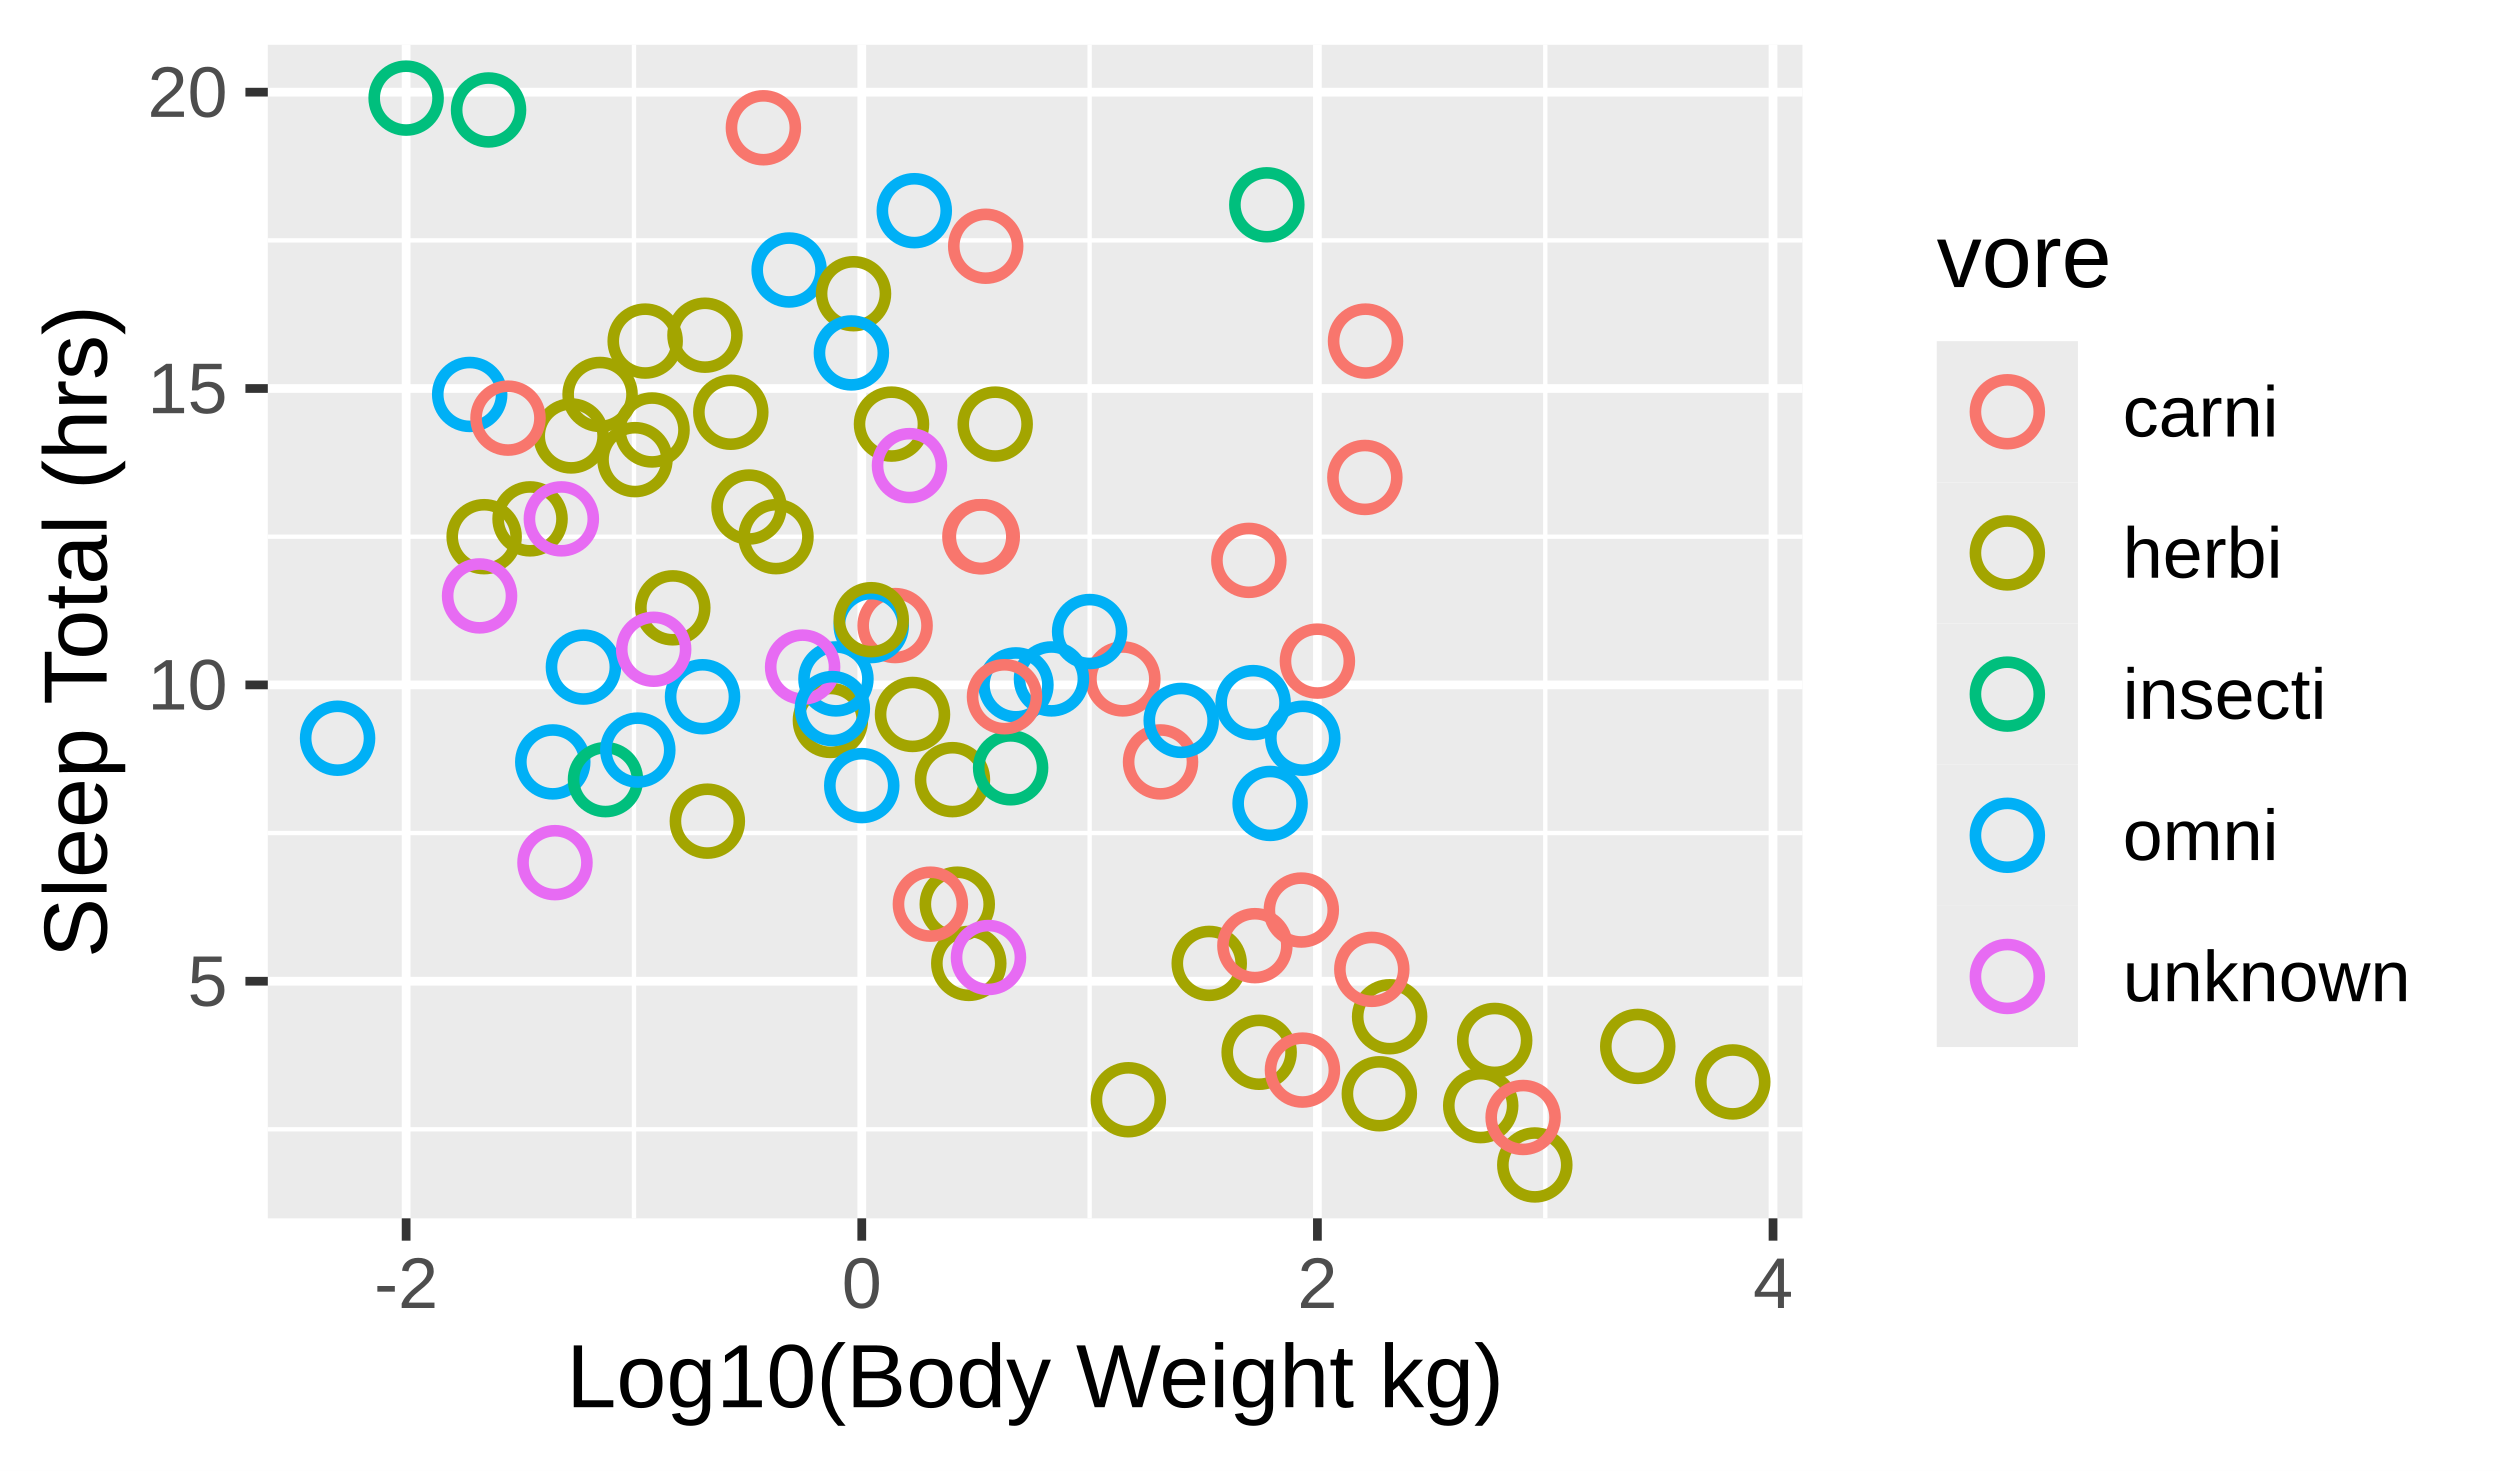
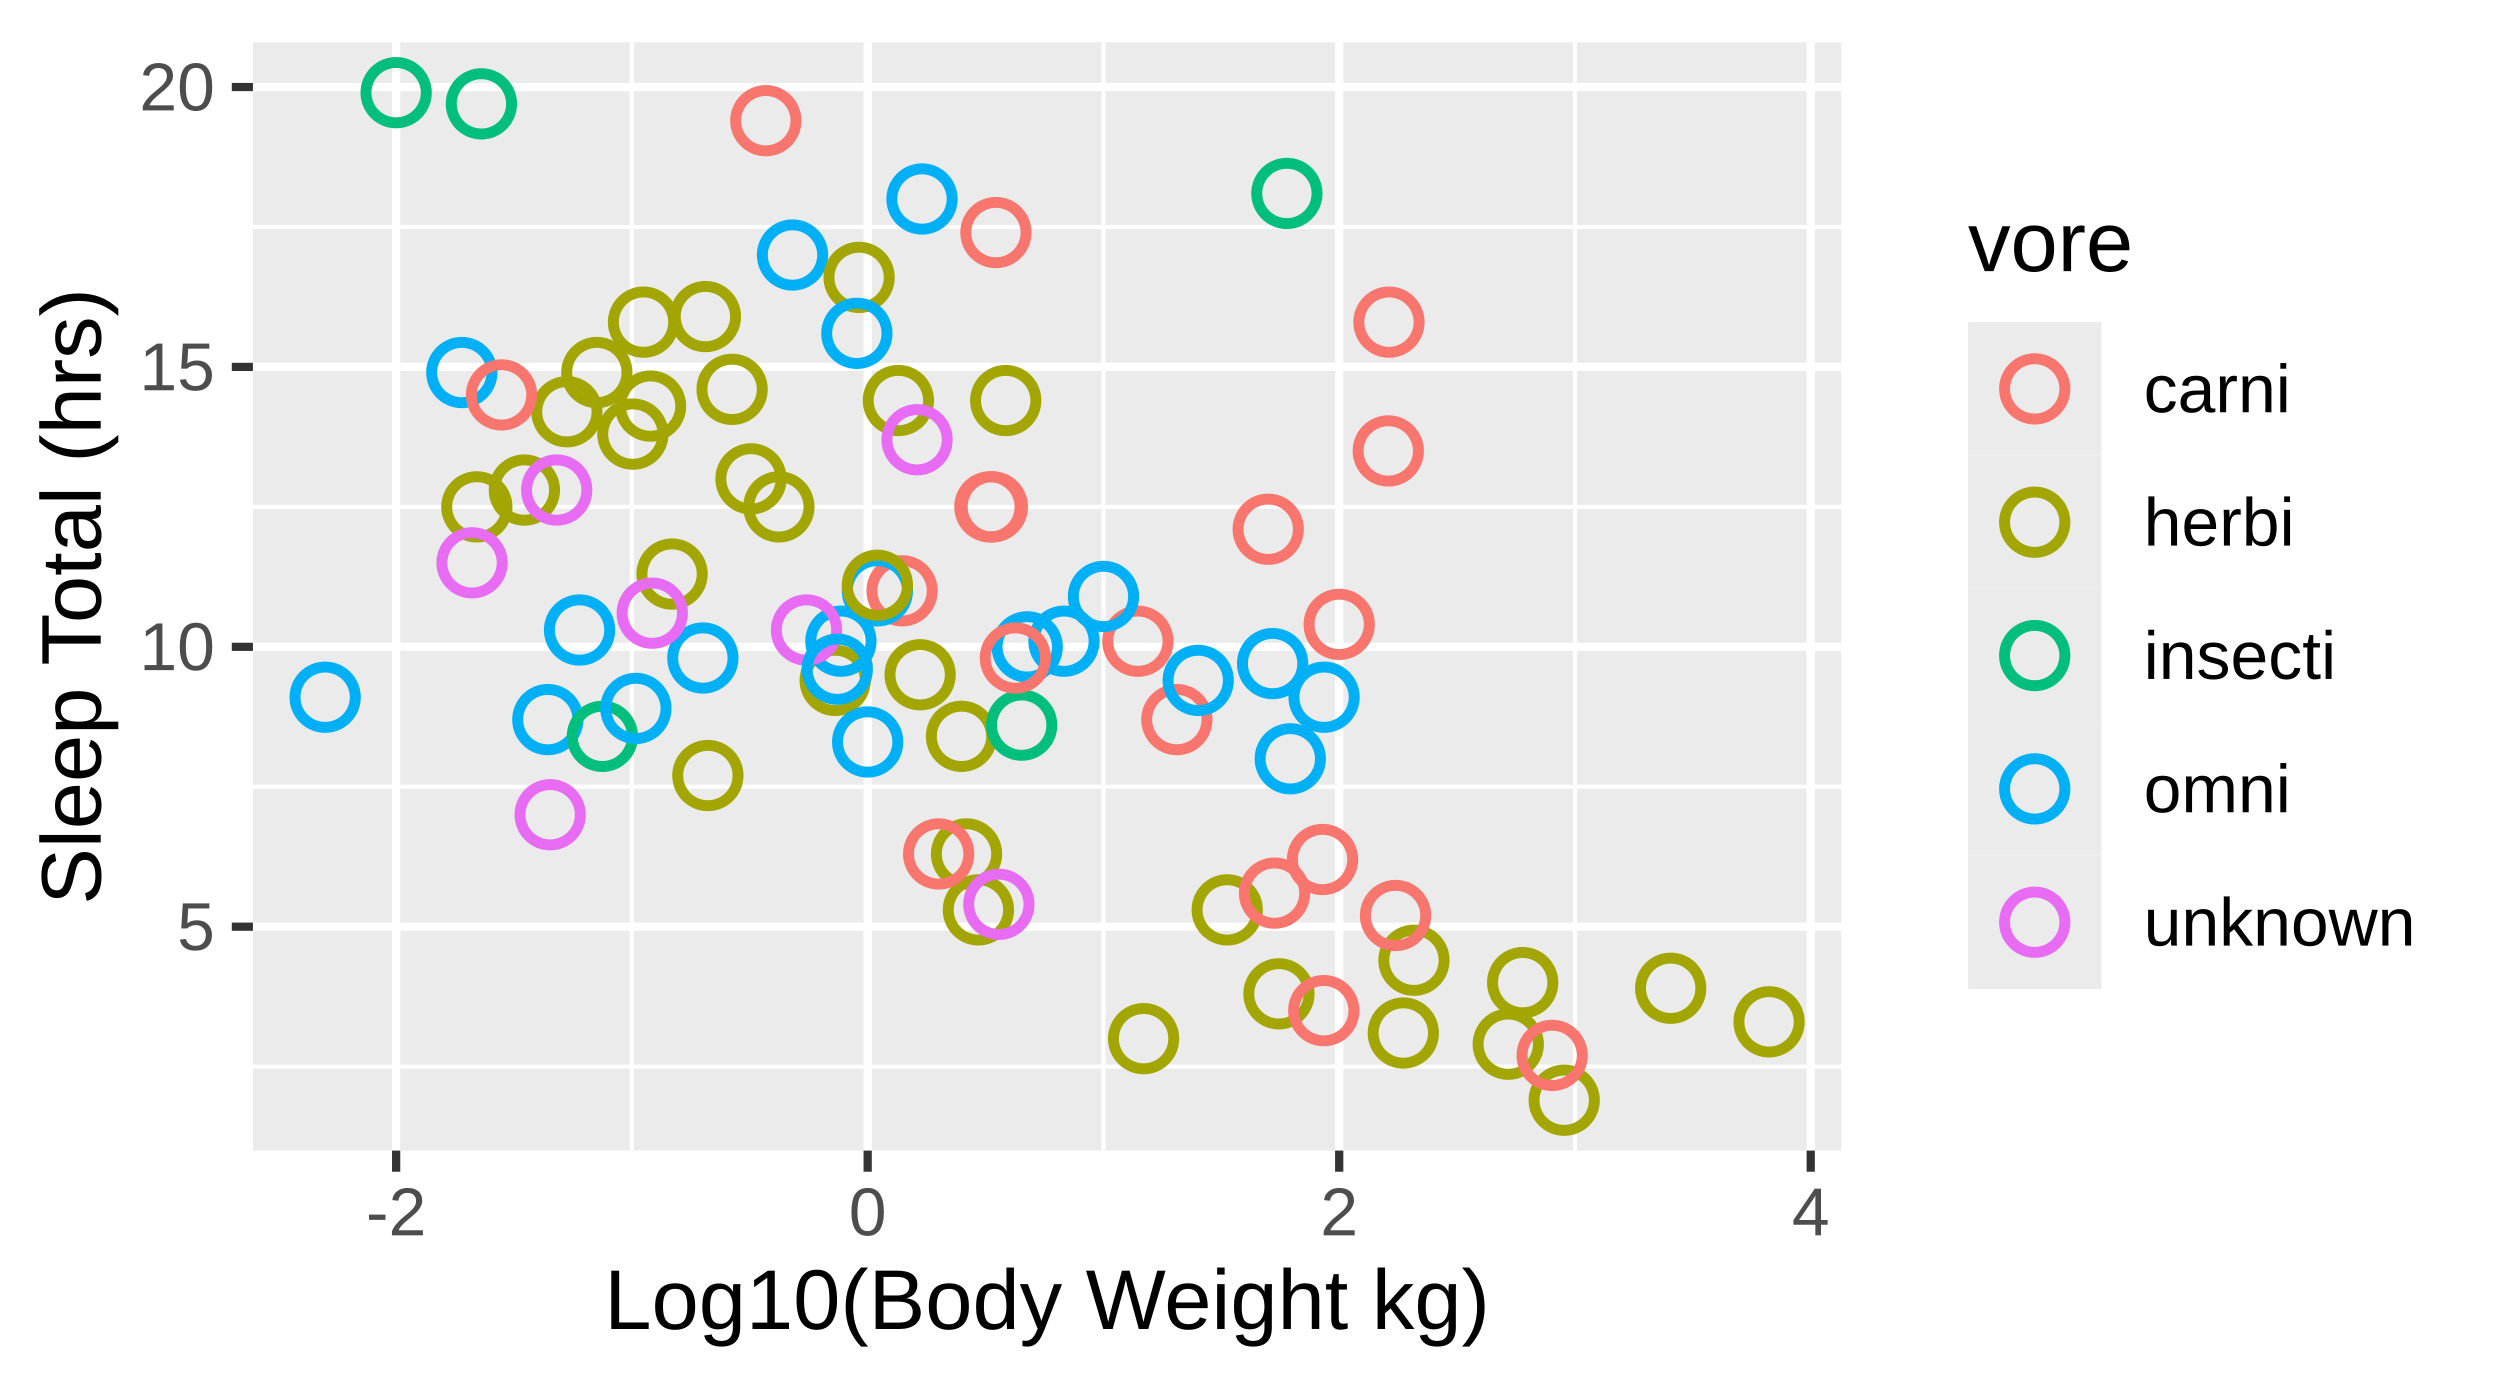
- <svg xmlns="http://www.w3.org/2000/svg" width="306.00pt" height="180.00pt" viewBox="0 0 306.00 180.00">
+ <svg xmlns="http://www.w3.org/2000/svg" width="324.00pt" height="180.00pt" viewBox="0 0 324.00 180.00">
  <g class="svglite">
    <defs>
      <style type="text/css">
    .svglite line, .svglite polyline, .svglite polygon, .svglite path, .svglite rect, .svglite circle {
      fill: none;
      stroke: #000000;
      stroke-linecap: round;
      stroke-linejoin: round;
      stroke-miterlimit: 10.00;
    }
    .svglite text {
      white-space: pre;
    }
    .svglite g.glyphgroup path {
      fill: inherit;
      stroke: none;
    }
  </style>
    </defs>
    <rect width="100%" height="100%" style="stroke: none; fill: #FFFFFF;" />
    <defs>
-       <clipPath id="cpMC4wMHwzMDYuMDB8MC4wMHwxODAuMDA=">
-         <rect x="0.00" y="0.00" width="306.00" height="180.00" />
+       <clipPath id="cpMC4wMHwzMjQuMDB8MC4wMHwxODAuMDA=">
+         <rect x="0.00" y="0.00" width="324.00" height="180.00" />
      </clipPath>
    </defs>
-     <g clip-path="url(#cpMC4wMHwzMDYuMDB8MC4wMHwxODAuMDA=)">
-       <rect x="0.00" y="0.00" width="306.00" height="180.00" style="stroke-width: 1.07; stroke: #FFFFFF; fill: #FFFFFF;" />
+     <g clip-path="url(#cpMC4wMHwzMjQuMDB8MC4wMHwxODAuMDA=)">
+       <rect x="0.00" y="0.00" width="324.00" height="180.00" style="stroke-width: 1.07; stroke: #FFFFFF; fill: #FFFFFF;" />
    </g>
    <defs>
-       <clipPath id="cpMzIuNzh8MjIwLjYyfDUuNDh8MTQ5LjEy">
-         <rect x="32.78" y="5.48" width="187.84" height="143.64" />
+       <clipPath id="cpMzIuNzh8MjM4LjYyfDUuNDh8MTQ5LjEy">
+         <rect x="32.78" y="5.48" width="205.84" height="143.64" />
      </clipPath>
    </defs>
-     <g clip-path="url(#cpMzIuNzh8MjIwLjYyfDUuNDh8MTQ5LjEy)">
-       <rect x="32.78" y="5.48" width="187.84" height="143.64" style="stroke-width: 1.07; stroke: none; fill: #EBEBEB;" />
-       <polyline points="32.78,138.23 220.62,138.23 " style="stroke-width: 0.53; stroke: #FFFFFF; stroke-linecap: butt;" />
-       <polyline points="32.78,101.96 220.62,101.96 " style="stroke-width: 0.53; stroke: #FFFFFF; stroke-linecap: butt;" />
-       <polyline points="32.78,65.69 220.62,65.69 " style="stroke-width: 0.53; stroke: #FFFFFF; stroke-linecap: butt;" />
-       <polyline points="32.78,29.42 220.62,29.42 " style="stroke-width: 0.53; stroke: #FFFFFF; stroke-linecap: butt;" />
-       <polyline points="77.60,149.12 77.60,5.48 " style="stroke-width: 0.53; stroke: #FFFFFF; stroke-linecap: butt;" />
-       <polyline points="133.37,149.12 133.37,5.48 " style="stroke-width: 0.53; stroke: #FFFFFF; stroke-linecap: butt;" />
-       <polyline points="189.14,149.12 189.14,5.48 " style="stroke-width: 0.53; stroke: #FFFFFF; stroke-linecap: butt;" />
-       <polyline points="32.78,120.10 220.62,120.10 " style="stroke-width: 1.07; stroke: #FFFFFF; stroke-linecap: butt;" />
-       <polyline points="32.78,83.83 220.62,83.83 " style="stroke-width: 1.07; stroke: #FFFFFF; stroke-linecap: butt;" />
-       <polyline points="32.78,47.55 220.62,47.55 " style="stroke-width: 1.07; stroke: #FFFFFF; stroke-linecap: butt;" />
-       <polyline points="32.78,11.28 220.62,11.28 " style="stroke-width: 1.07; stroke: #FFFFFF; stroke-linecap: butt;" />
-       <polyline points="49.71,149.12 49.71,5.48 " style="stroke-width: 1.07; stroke: #FFFFFF; stroke-linecap: butt;" />
-       <polyline points="105.48,149.12 105.48,5.48 " style="stroke-width: 1.07; stroke: #FFFFFF; stroke-linecap: butt;" />
-       <polyline points="161.25,149.12 161.25,5.48 " style="stroke-width: 1.07; stroke: #FFFFFF; stroke-linecap: butt;" />
-       <polyline points="217.02,149.12 217.02,5.48 " style="stroke-width: 1.07; stroke: #FFFFFF; stroke-linecap: butt;" />
-       <circle cx="152.86" cy="68.59" r="3.91" style="stroke-width: 1.42; stroke: #F8766D;" />
-       <circle cx="96.59" cy="33.05" r="3.91" style="stroke-width: 1.42; stroke: #00B0F6;" />
-       <circle cx="109.12" cy="51.91" r="3.91" style="stroke-width: 1.42; stroke: #A3A500;" />
-       <circle cx="57.49" cy="48.28" r="3.91" style="stroke-width: 1.42; stroke: #00B0F6;" />
-       <circle cx="182.95" cy="127.35" r="3.91" style="stroke-width: 1.42; stroke: #A3A500;" />
-       <circle cx="121.81" cy="51.91" r="3.91" style="stroke-width: 1.42; stroke: #A3A500;" />
-       <circle cx="142.05" cy="93.26" r="3.91" style="stroke-width: 1.42; stroke: #F8766D;" />
-       <circle cx="67.93" cy="105.59" r="3.91" style="stroke-width: 1.42; stroke: #E76BF3;" />
-       <circle cx="137.44" cy="83.10" r="3.91" style="stroke-width: 1.42; stroke: #F8766D;" />
-       <circle cx="138.11" cy="134.61" r="3.91" style="stroke-width: 1.42; stroke: #A3A500;" />
-       <circle cx="148.01" cy="117.92" r="3.91" style="stroke-width: 1.42; stroke: #A3A500;" />
-       <circle cx="101.64" cy="88.18" r="3.91" style="stroke-width: 1.42; stroke: #A3A500;" />
-       <circle cx="124.35" cy="83.83" r="3.91" style="stroke-width: 1.42; stroke: #00B0F6;" />
-       <circle cx="94.98" cy="65.69" r="3.91" style="stroke-width: 1.42; stroke: #A3A500;" />
-       <circle cx="71.41" cy="81.65" r="3.91" style="stroke-width: 1.42; stroke: #00B0F6;" />
-       <circle cx="105.48" cy="96.16" r="3.91" style="stroke-width: 1.42; stroke: #00B0F6;" />
-       <circle cx="41.32" cy="90.36" r="3.91" style="stroke-width: 1.42; stroke: #00B0F6;" />
-       <circle cx="120.65" cy="30.14" r="3.91" style="stroke-width: 1.42; stroke: #F8766D;" />
-       <circle cx="118.58" cy="117.92" r="3.91" style="stroke-width: 1.42; stroke: #A3A500;" />
-       <circle cx="111.91" cy="25.79" r="3.91" style="stroke-width: 1.42; stroke: #00B0F6;" />
-       <circle cx="200.46" cy="128.08" r="3.91" style="stroke-width: 1.42; stroke: #A3A500;" />
-       <circle cx="59.80" cy="13.46" r="3.91" style="stroke-width: 1.42; stroke: #00BF7D;" />
-       <circle cx="181.24" cy="135.33" r="3.91" style="stroke-width: 1.42; stroke: #A3A500;" />
-       <circle cx="168.83" cy="133.88" r="3.91" style="stroke-width: 1.42; stroke: #A3A500;" />
-       <circle cx="102.32" cy="83.10" r="3.91" style="stroke-width: 1.42; stroke: #00B0F6;" />
-       <circle cx="133.37" cy="77.30" r="3.91" style="stroke-width: 1.42; stroke: #00B0F6;" />
-       <circle cx="73.45" cy="48.28" r="3.91" style="stroke-width: 1.42; stroke: #A3A500;" />
-       <circle cx="119.94" cy="65.69" r="3.91" style="stroke-width: 1.42; stroke: #F8766D;" />
-       <circle cx="85.99" cy="85.28" r="3.91" style="stroke-width: 1.42; stroke: #00B0F6;" />
-       <circle cx="187.86" cy="142.59" r="3.91" style="stroke-width: 1.42; stroke: #A3A500;" />
-       <circle cx="186.43" cy="136.78" r="3.91" style="stroke-width: 1.42; stroke: #F8766D;" />
-       <circle cx="159.28" cy="111.39" r="3.91" style="stroke-width: 1.42; stroke: #F8766D;" />
-       <circle cx="117.17" cy="110.67" r="3.91" style="stroke-width: 1.42; stroke: #A3A500;" />
-       <circle cx="155.46" cy="98.34" r="3.91" style="stroke-width: 1.42; stroke: #00B0F6;" />
-       <circle cx="111.69" cy="87.45" r="3.91" style="stroke-width: 1.42; stroke: #A3A500;" />
-       <circle cx="212.09" cy="132.43" r="3.91" style="stroke-width: 1.42; stroke: #A3A500;" />
-       <circle cx="93.44" cy="15.64" r="3.91" style="stroke-width: 1.42; stroke: #F8766D;" />
-       <circle cx="128.70" cy="83.10" r="3.91" style="stroke-width: 1.42; stroke: #00B0F6;" />
-       <circle cx="69.91" cy="53.36" r="3.91" style="stroke-width: 1.42; stroke: #A3A500;" />
-       <circle cx="79.81" cy="52.63" r="3.91" style="stroke-width: 1.42; stroke: #A3A500;" />
-       <circle cx="64.88" cy="63.51" r="3.91" style="stroke-width: 1.42; stroke: #A3A500;" />
-       <circle cx="59.26" cy="65.69" r="3.91" style="stroke-width: 1.42; stroke: #A3A500;" />
-       <circle cx="49.71" cy="12.01" r="3.91" style="stroke-width: 1.42; stroke: #00BF7D;" />
-       <circle cx="89.45" cy="50.46" r="3.91" style="stroke-width: 1.42; stroke: #A3A500;" />
-       <circle cx="109.56" cy="76.57" r="3.91" style="stroke-width: 1.42; stroke: #F8766D;" />
-       <circle cx="86.58" cy="100.51" r="3.91" style="stroke-width: 1.42; stroke: #A3A500;" />
-       <circle cx="62.18" cy="51.18" r="3.91" style="stroke-width: 1.42; stroke: #F8766D;" />
-       <circle cx="116.58" cy="95.43" r="3.91" style="stroke-width: 1.42; stroke: #A3A500;" />
-       <circle cx="154.12" cy="128.80" r="3.91" style="stroke-width: 1.42; stroke: #A3A500;" />
-       <circle cx="153.38" cy="86.00" r="3.91" style="stroke-width: 1.42; stroke: #00B0F6;" />
-       <circle cx="167.14" cy="41.75" r="3.91" style="stroke-width: 1.42; stroke: #F8766D;" />
-       <circle cx="161.25" cy="80.92" r="3.91" style="stroke-width: 1.42; stroke: #F8766D;" />
-       <circle cx="167.06" cy="58.44" r="3.91" style="stroke-width: 1.42; stroke: #F8766D;" />
-       <circle cx="144.58" cy="88.18" r="3.91" style="stroke-width: 1.42; stroke: #00B0F6;" />
-       <circle cx="98.24" cy="81.65" r="3.91" style="stroke-width: 1.42; stroke: #E76BF3;" />
-       <circle cx="106.64" cy="76.57" r="3.91" style="stroke-width: 1.42; stroke: #00B0F6;" />
-       <circle cx="58.70" cy="72.94" r="3.91" style="stroke-width: 1.42; stroke: #E76BF3;" />
-       <circle cx="111.32" cy="56.99" r="3.91" style="stroke-width: 1.42; stroke: #E76BF3;" />
-       <circle cx="159.42" cy="130.98" r="3.91" style="stroke-width: 1.42; stroke: #F8766D;" />
-       <circle cx="153.60" cy="115.75" r="3.91" style="stroke-width: 1.42; stroke: #F8766D;" />
-       <circle cx="106.64" cy="75.85" r="3.91" style="stroke-width: 1.42; stroke: #A3A500;" />
-       <circle cx="155.06" cy="25.07" r="3.91" style="stroke-width: 1.42; stroke: #00BF7D;" />
-       <circle cx="120.99" cy="117.20" r="3.91" style="stroke-width: 1.42; stroke: #E76BF3;" />
-       <circle cx="91.68" cy="62.06" r="3.91" style="stroke-width: 1.42; stroke: #A3A500;" />
-       <circle cx="67.66" cy="93.26" r="3.91" style="stroke-width: 1.42; stroke: #00B0F6;" />
-       <circle cx="101.88" cy="86.73" r="3.91" style="stroke-width: 1.42; stroke: #00B0F6;" />
-       <circle cx="74.11" cy="95.43" r="3.91" style="stroke-width: 1.42; stroke: #00BF7D;" />
-       <circle cx="82.35" cy="74.40" r="3.91" style="stroke-width: 1.42; stroke: #A3A500;" />
-       <circle cx="80.01" cy="79.47" r="3.91" style="stroke-width: 1.42; stroke: #E76BF3;" />
-       <circle cx="104.47" cy="35.95" r="3.91" style="stroke-width: 1.42; stroke: #A3A500;" />
-       <circle cx="77.72" cy="56.26" r="3.91" style="stroke-width: 1.42; stroke: #A3A500;" />
-       <circle cx="86.29" cy="41.03" r="3.91" style="stroke-width: 1.42; stroke: #A3A500;" />
-       <circle cx="68.71" cy="63.51" r="3.91" style="stroke-width: 1.42; stroke: #E76BF3;" />
-       <circle cx="159.46" cy="90.36" r="3.91" style="stroke-width: 1.42; stroke: #00B0F6;" />
-       <circle cx="123.70" cy="93.98" r="3.91" style="stroke-width: 1.42; stroke: #00BF7D;" />
-       <circle cx="78.97" cy="41.75" r="3.91" style="stroke-width: 1.42; stroke: #A3A500;" />
-       <circle cx="170.09" cy="124.45" r="3.91" style="stroke-width: 1.42; stroke: #A3A500;" />
-       <circle cx="104.21" cy="43.20" r="3.91" style="stroke-width: 1.42; stroke: #00B0F6;" />
-       <circle cx="78.07" cy="91.81" r="3.91" style="stroke-width: 1.42; stroke: #00B0F6;" />
-       <circle cx="167.91" cy="118.65" r="3.91" style="stroke-width: 1.42; stroke: #F8766D;" />
-       <circle cx="113.88" cy="110.67" r="3.91" style="stroke-width: 1.42; stroke: #F8766D;" />
-       <circle cx="120.23" cy="65.69" r="3.91" style="stroke-width: 1.42; stroke: #F8766D;" />
-       <circle cx="122.95" cy="85.28" r="3.91" style="stroke-width: 1.42; stroke: #F8766D;" />
+     <g clip-path="url(#cpMzIuNzh8MjM4LjYyfDUuNDh8MTQ5LjEy)">
+       <rect x="32.78" y="5.48" width="205.84" height="143.64" style="stroke-width: 1.07; stroke: none; fill: #EBEBEB;" />
+       <polyline points="32.78,138.23 238.62,138.23 " style="stroke-width: 0.53; stroke: #FFFFFF; stroke-linecap: butt;" />
+       <polyline points="32.78,101.96 238.62,101.96 " style="stroke-width: 0.53; stroke: #FFFFFF; stroke-linecap: butt;" />
+       <polyline points="32.78,65.69 238.62,65.69 " style="stroke-width: 0.53; stroke: #FFFFFF; stroke-linecap: butt;" />
+       <polyline points="32.78,29.42 238.62,29.42 " style="stroke-width: 0.53; stroke: #FFFFFF; stroke-linecap: butt;" />
+       <polyline points="81.89,149.12 81.89,5.48 " style="stroke-width: 0.53; stroke: #FFFFFF; stroke-linecap: butt;" />
+       <polyline points="143.01,149.12 143.01,5.48 " style="stroke-width: 0.53; stroke: #FFFFFF; stroke-linecap: butt;" />
+       <polyline points="204.12,149.12 204.12,5.48 " style="stroke-width: 0.53; stroke: #FFFFFF; stroke-linecap: butt;" />
+       <polyline points="32.78,120.10 238.62,120.10 " style="stroke-width: 1.07; stroke: #FFFFFF; stroke-linecap: butt;" />
+       <polyline points="32.78,83.83 238.62,83.83 " style="stroke-width: 1.07; stroke: #FFFFFF; stroke-linecap: butt;" />
+       <polyline points="32.78,47.55 238.62,47.55 " style="stroke-width: 1.07; stroke: #FFFFFF; stroke-linecap: butt;" />
+       <polyline points="32.78,11.28 238.62,11.28 " style="stroke-width: 1.07; stroke: #FFFFFF; stroke-linecap: butt;" />
+       <polyline points="51.34,149.12 51.34,5.48 " style="stroke-width: 1.07; stroke: #FFFFFF; stroke-linecap: butt;" />
+       <polyline points="112.45,149.12 112.45,5.48 " style="stroke-width: 1.07; stroke: #FFFFFF; stroke-linecap: butt;" />
+       <polyline points="173.56,149.12 173.56,5.48 " style="stroke-width: 1.07; stroke: #FFFFFF; stroke-linecap: butt;" />
+       <polyline points="234.67,149.12 234.67,5.48 " style="stroke-width: 1.07; stroke: #FFFFFF; stroke-linecap: butt;" />
+       <circle cx="164.36" cy="68.59" r="3.91" style="stroke-width: 1.42; stroke: #F8766D;" />
+       <circle cx="102.71" cy="33.05" r="3.91" style="stroke-width: 1.42; stroke: #00B0F6;" />
+       <circle cx="116.43" cy="51.91" r="3.91" style="stroke-width: 1.42; stroke: #A3A500;" />
+       <circle cx="59.85" cy="48.28" r="3.91" style="stroke-width: 1.42; stroke: #00B0F6;" />
+       <circle cx="197.34" cy="127.35" r="3.91" style="stroke-width: 1.42; stroke: #A3A500;" />
+       <circle cx="130.34" cy="51.91" r="3.91" style="stroke-width: 1.42; stroke: #A3A500;" />
+       <circle cx="152.52" cy="93.26" r="3.91" style="stroke-width: 1.42; stroke: #F8766D;" />
+       <circle cx="71.30" cy="105.59" r="3.91" style="stroke-width: 1.42; stroke: #E76BF3;" />
+       <circle cx="147.47" cy="83.10" r="3.91" style="stroke-width: 1.42; stroke: #F8766D;" />
+       <circle cx="148.21" cy="134.61" r="3.91" style="stroke-width: 1.42; stroke: #A3A500;" />
+       <circle cx="159.05" cy="117.92" r="3.91" style="stroke-width: 1.42; stroke: #A3A500;" />
+       <circle cx="108.24" cy="88.18" r="3.91" style="stroke-width: 1.42; stroke: #A3A500;" />
+       <circle cx="133.13" cy="83.83" r="3.91" style="stroke-width: 1.42; stroke: #00B0F6;" />
+       <circle cx="100.94" cy="65.69" r="3.91" style="stroke-width: 1.42; stroke: #A3A500;" />
+       <circle cx="75.11" cy="81.65" r="3.91" style="stroke-width: 1.42; stroke: #00B0F6;" />
+       <circle cx="112.45" cy="96.16" r="3.91" style="stroke-width: 1.42; stroke: #00B0F6;" />
+       <circle cx="42.14" cy="90.36" r="3.91" style="stroke-width: 1.42; stroke: #00B0F6;" />
+       <circle cx="129.07" cy="30.14" r="3.91" style="stroke-width: 1.42; stroke: #F8766D;" />
+       <circle cx="126.80" cy="117.92" r="3.91" style="stroke-width: 1.42; stroke: #A3A500;" />
+       <circle cx="119.49" cy="25.79" r="3.91" style="stroke-width: 1.42; stroke: #00B0F6;" />
+       <circle cx="216.52" cy="128.08" r="3.91" style="stroke-width: 1.42; stroke: #A3A500;" />
+       <circle cx="62.39" cy="13.46" r="3.91" style="stroke-width: 1.42; stroke: #00BF7D;" />
+       <circle cx="195.47" cy="135.33" r="3.91" style="stroke-width: 1.42; stroke: #A3A500;" />
+       <circle cx="181.87" cy="133.88" r="3.91" style="stroke-width: 1.42; stroke: #A3A500;" />
+       <circle cx="108.98" cy="83.10" r="3.91" style="stroke-width: 1.42; stroke: #00B0F6;" />
+       <circle cx="143.01" cy="77.30" r="3.91" style="stroke-width: 1.42; stroke: #00B0F6;" />
+       <circle cx="77.35" cy="48.28" r="3.91" style="stroke-width: 1.42; stroke: #A3A500;" />
+       <circle cx="128.29" cy="65.69" r="3.91" style="stroke-width: 1.42; stroke: #F8766D;" />
+       <circle cx="91.09" cy="85.28" r="3.91" style="stroke-width: 1.42; stroke: #00B0F6;" />
+       <circle cx="202.72" cy="142.59" r="3.91" style="stroke-width: 1.42; stroke: #A3A500;" />
+       <circle cx="201.16" cy="136.78" r="3.91" style="stroke-width: 1.42; stroke: #F8766D;" />
+       <circle cx="171.40" cy="111.39" r="3.91" style="stroke-width: 1.42; stroke: #F8766D;" />
+       <circle cx="125.26" cy="110.67" r="3.91" style="stroke-width: 1.42; stroke: #A3A500;" />
+       <circle cx="167.22" cy="98.34" r="3.91" style="stroke-width: 1.42; stroke: #00B0F6;" />
+       <circle cx="119.25" cy="87.45" r="3.91" style="stroke-width: 1.42; stroke: #A3A500;" />
+       <circle cx="229.27" cy="132.43" r="3.91" style="stroke-width: 1.42; stroke: #A3A500;" />
+       <circle cx="99.25" cy="15.64" r="3.91" style="stroke-width: 1.42; stroke: #F8766D;" />
+       <circle cx="137.89" cy="83.10" r="3.91" style="stroke-width: 1.42; stroke: #00B0F6;" />
+       <circle cx="73.47" cy="53.36" r="3.91" style="stroke-width: 1.42; stroke: #A3A500;" />
+       <circle cx="84.31" cy="52.63" r="3.91" style="stroke-width: 1.42; stroke: #A3A500;" />
+       <circle cx="67.96" cy="63.51" r="3.91" style="stroke-width: 1.42; stroke: #A3A500;" />
+       <circle cx="61.80" cy="65.69" r="3.91" style="stroke-width: 1.42; stroke: #A3A500;" />
+       <circle cx="51.34" cy="12.01" r="3.91" style="stroke-width: 1.42; stroke: #00BF7D;" />
+       <circle cx="94.88" cy="50.46" r="3.91" style="stroke-width: 1.42; stroke: #A3A500;" />
+       <circle cx="116.91" cy="76.57" r="3.91" style="stroke-width: 1.42; stroke: #F8766D;" />
+       <circle cx="91.74" cy="100.51" r="3.91" style="stroke-width: 1.42; stroke: #A3A500;" />
+       <circle cx="65.00" cy="51.18" r="3.91" style="stroke-width: 1.42; stroke: #F8766D;" />
+       <circle cx="124.61" cy="95.43" r="3.91" style="stroke-width: 1.42; stroke: #A3A500;" />
+       <circle cx="165.75" cy="128.80" r="3.91" style="stroke-width: 1.42; stroke: #A3A500;" />
+       <circle cx="164.93" cy="86.00" r="3.91" style="stroke-width: 1.42; stroke: #00B0F6;" />
+       <circle cx="180.01" cy="41.75" r="3.91" style="stroke-width: 1.42; stroke: #F8766D;" />
+       <circle cx="173.56" cy="80.92" r="3.91" style="stroke-width: 1.42; stroke: #F8766D;" />
+       <circle cx="179.92" cy="58.44" r="3.91" style="stroke-width: 1.42; stroke: #F8766D;" />
+       <circle cx="155.29" cy="88.18" r="3.91" style="stroke-width: 1.42; stroke: #00B0F6;" />
+       <circle cx="104.52" cy="81.65" r="3.91" style="stroke-width: 1.42; stroke: #E76BF3;" />
+       <circle cx="113.71" cy="76.57" r="3.91" style="stroke-width: 1.42; stroke: #00B0F6;" />
+       <circle cx="61.18" cy="72.94" r="3.91" style="stroke-width: 1.42; stroke: #E76BF3;" />
+       <circle cx="118.85" cy="56.99" r="3.91" style="stroke-width: 1.42; stroke: #E76BF3;" />
+       <circle cx="171.56" cy="130.98" r="3.91" style="stroke-width: 1.42; stroke: #F8766D;" />
+       <circle cx="165.18" cy="115.75" r="3.91" style="stroke-width: 1.42; stroke: #F8766D;" />
+       <circle cx="113.71" cy="75.85" r="3.91" style="stroke-width: 1.42; stroke: #A3A500;" />
+       <circle cx="166.78" cy="25.07" r="3.91" style="stroke-width: 1.42; stroke: #00BF7D;" />
+       <circle cx="129.45" cy="117.20" r="3.91" style="stroke-width: 1.42; stroke: #E76BF3;" />
+       <circle cx="97.33" cy="62.06" r="3.91" style="stroke-width: 1.42; stroke: #A3A500;" />
+       <circle cx="71.00" cy="93.26" r="3.91" style="stroke-width: 1.42; stroke: #00B0F6;" />
+       <circle cx="108.51" cy="86.73" r="3.91" style="stroke-width: 1.42; stroke: #00B0F6;" />
+       <circle cx="78.07" cy="95.43" r="3.91" style="stroke-width: 1.42; stroke: #00BF7D;" />
+       <circle cx="87.10" cy="74.40" r="3.91" style="stroke-width: 1.42; stroke: #A3A500;" />
+       <circle cx="84.53" cy="79.47" r="3.91" style="stroke-width: 1.42; stroke: #E76BF3;" />
+       <circle cx="111.34" cy="35.95" r="3.91" style="stroke-width: 1.42; stroke: #A3A500;" />
+       <circle cx="82.02" cy="56.26" r="3.91" style="stroke-width: 1.42; stroke: #A3A500;" />
+       <circle cx="91.42" cy="41.03" r="3.91" style="stroke-width: 1.42; stroke: #A3A500;" />
+       <circle cx="72.15" cy="63.51" r="3.91" style="stroke-width: 1.42; stroke: #E76BF3;" />
+       <circle cx="171.60" cy="90.36" r="3.91" style="stroke-width: 1.42; stroke: #00B0F6;" />
+       <circle cx="132.41" cy="93.98" r="3.91" style="stroke-width: 1.42; stroke: #00BF7D;" />
+       <circle cx="83.40" cy="41.75" r="3.91" style="stroke-width: 1.42; stroke: #A3A500;" />
+       <circle cx="183.25" cy="124.45" r="3.91" style="stroke-width: 1.42; stroke: #A3A500;" />
+       <circle cx="111.05" cy="43.20" r="3.91" style="stroke-width: 1.42; stroke: #00B0F6;" />
+       <circle cx="82.41" cy="91.81" r="3.91" style="stroke-width: 1.42; stroke: #00B0F6;" />
+       <circle cx="180.86" cy="118.65" r="3.91" style="stroke-width: 1.42; stroke: #F8766D;" />
+       <circle cx="121.65" cy="110.67" r="3.91" style="stroke-width: 1.42; stroke: #F8766D;" />
+       <circle cx="128.61" cy="65.69" r="3.91" style="stroke-width: 1.42; stroke: #F8766D;" />
+       <circle cx="131.59" cy="85.28" r="3.91" style="stroke-width: 1.42; stroke: #F8766D;" />
    </g>
-     <g clip-path="url(#cpMC4wMHwzMDYuMDB8MC4wMHwxODAuMDA=)">
+     <g clip-path="url(#cpMC4wMHwzMjQuMDB8MC4wMHwxODAuMDA=)">
      <text x="27.85" y="123.13" text-anchor="end" style="font-size: 8.80px;fill: #4D4D4D; font-family: &quot;Liberation Sans&quot;;" textLength="4.89px" lengthAdjust="spacingAndGlyphs">5</text>
      <text x="27.85" y="86.85" text-anchor="end" style="font-size: 8.80px;fill: #4D4D4D; font-family: &quot;Liberation Sans&quot;;" textLength="9.78px" lengthAdjust="spacingAndGlyphs">10</text>
      <text x="27.85" y="50.58" text-anchor="end" style="font-size: 8.80px;fill: #4D4D4D; font-family: &quot;Liberation Sans&quot;;" textLength="9.78px" lengthAdjust="spacingAndGlyphs">15</text>
      <text x="27.85" y="14.31" text-anchor="end" style="font-size: 8.80px;fill: #4D4D4D; font-family: &quot;Liberation Sans&quot;;" textLength="9.78px" lengthAdjust="spacingAndGlyphs">20</text>
      <polyline points="30.04,120.10 32.78,120.10 " style="stroke-width: 1.07; stroke: #333333; stroke-linecap: butt;" />
      <polyline points="30.04,83.83 32.78,83.83 " style="stroke-width: 1.07; stroke: #333333; stroke-linecap: butt;" />
      <polyline points="30.04,47.55 32.78,47.55 " style="stroke-width: 1.07; stroke: #333333; stroke-linecap: butt;" />
      <polyline points="30.04,11.28 32.78,11.28 " style="stroke-width: 1.07; stroke: #333333; stroke-linecap: butt;" />
-       <polyline points="49.71,151.86 49.71,149.12 " style="stroke-width: 1.07; stroke: #333333; stroke-linecap: butt;" />
-       <polyline points="105.48,151.86 105.48,149.12 " style="stroke-width: 1.07; stroke: #333333; stroke-linecap: butt;" />
-       <polyline points="161.25,151.86 161.25,149.12 " style="stroke-width: 1.07; stroke: #333333; stroke-linecap: butt;" />
-       <polyline points="217.02,151.86 217.02,149.12 " style="stroke-width: 1.07; stroke: #333333; stroke-linecap: butt;" />
-       <text x="49.71" y="160.10" text-anchor="middle" style="font-size: 8.80px;fill: #4D4D4D; font-family: &quot;Liberation Sans&quot;;" textLength="7.81px" lengthAdjust="spacingAndGlyphs">-2</text>
-       <text x="105.48" y="160.10" text-anchor="middle" style="font-size: 8.80px;fill: #4D4D4D; font-family: &quot;Liberation Sans&quot;;" textLength="4.89px" lengthAdjust="spacingAndGlyphs">0</text>
-       <text x="161.25" y="160.10" text-anchor="middle" style="font-size: 8.80px;fill: #4D4D4D; font-family: &quot;Liberation Sans&quot;;" textLength="4.89px" lengthAdjust="spacingAndGlyphs">2</text>
-       <text x="217.02" y="160.10" text-anchor="middle" style="font-size: 8.80px;fill: #4D4D4D; font-family: &quot;Liberation Sans&quot;;" textLength="4.89px" lengthAdjust="spacingAndGlyphs">4</text>
-       <text x="126.70" y="172.24" text-anchor="middle" style="font-size: 11.00px; font-family: &quot;Liberation Sans&quot;;" textLength="114.83px" lengthAdjust="spacingAndGlyphs">Log10(Body Weight kg)</text>
+       <polyline points="51.34,151.86 51.34,149.12 " style="stroke-width: 1.07; stroke: #333333; stroke-linecap: butt;" />
+       <polyline points="112.45,151.86 112.45,149.12 " style="stroke-width: 1.07; stroke: #333333; stroke-linecap: butt;" />
+       <polyline points="173.56,151.86 173.56,149.12 " style="stroke-width: 1.07; stroke: #333333; stroke-linecap: butt;" />
+       <polyline points="234.67,151.86 234.67,149.12 " style="stroke-width: 1.07; stroke: #333333; stroke-linecap: butt;" />
+       <text x="51.34" y="160.10" text-anchor="middle" style="font-size: 8.80px;fill: #4D4D4D; font-family: &quot;Liberation Sans&quot;;" textLength="7.81px" lengthAdjust="spacingAndGlyphs">-2</text>
+       <text x="112.45" y="160.10" text-anchor="middle" style="font-size: 8.80px;fill: #4D4D4D; font-family: &quot;Liberation Sans&quot;;" textLength="4.89px" lengthAdjust="spacingAndGlyphs">0</text>
+       <text x="173.56" y="160.10" text-anchor="middle" style="font-size: 8.80px;fill: #4D4D4D; font-family: &quot;Liberation Sans&quot;;" textLength="4.89px" lengthAdjust="spacingAndGlyphs">2</text>
+       <text x="234.67" y="160.10" text-anchor="middle" style="font-size: 8.80px;fill: #4D4D4D; font-family: &quot;Liberation Sans&quot;;" textLength="4.89px" lengthAdjust="spacingAndGlyphs">4</text>
+       <text x="135.70" y="172.24" text-anchor="middle" style="font-size: 11.00px; font-family: &quot;Liberation Sans&quot;;" textLength="114.83px" lengthAdjust="spacingAndGlyphs">Log10(Body Weight kg)</text>
      <text transform="translate(13.05,77.30) rotate(-90)" text-anchor="middle" style="font-size: 11.00px; font-family: &quot;Liberation Sans&quot;;" textLength="79.92px" lengthAdjust="spacingAndGlyphs">Sleep Total (hrs)</text>
-       <rect x="231.58" y="20.95" width="68.94" height="112.69" style="stroke-width: 1.07; stroke: none; fill: #FFFFFF;" />
-       <text x="237.06" y="35.14" style="font-size: 11.00px; font-family: &quot;Liberation Sans&quot;;" textLength="21.41px" lengthAdjust="spacingAndGlyphs">vore</text>
-       <rect x="237.06" y="41.76" width="17.28" height="17.28" style="stroke-width: 1.07; stroke: none; fill: #EBEBEB;" />
-       <circle cx="245.70" cy="50.40" r="3.91" style="stroke-width: 1.42; stroke: #F8766D;" />
-       <rect x="237.06" y="59.04" width="17.28" height="17.28" style="stroke-width: 1.07; stroke: none; fill: #EBEBEB;" />
-       <circle cx="245.70" cy="67.68" r="3.91" style="stroke-width: 1.42; stroke: #A3A500;" />
-       <rect x="237.06" y="76.32" width="17.28" height="17.28" style="stroke-width: 1.07; stroke: none; fill: #EBEBEB;" />
-       <circle cx="245.70" cy="84.96" r="3.91" style="stroke-width: 1.42; stroke: #00BF7D;" />
-       <rect x="237.06" y="93.60" width="17.28" height="17.28" style="stroke-width: 1.07; stroke: none; fill: #EBEBEB;" />
-       <circle cx="245.70" cy="102.24" r="3.91" style="stroke-width: 1.42; stroke: #00B0F6;" />
-       <rect x="237.06" y="110.88" width="17.28" height="17.28" style="stroke-width: 1.07; stroke: none; fill: #EBEBEB;" />
-       <circle cx="245.70" cy="119.52" r="3.91" style="stroke-width: 1.42; stroke: #E76BF3;" />
-       <text x="259.82" y="53.43" style="font-size: 8.80px; font-family: &quot;Liberation Sans&quot;;" textLength="19.06px" lengthAdjust="spacingAndGlyphs">carni</text>
-       <text x="259.82" y="70.71" style="font-size: 8.80px; font-family: &quot;Liberation Sans&quot;;" textLength="19.55px" lengthAdjust="spacingAndGlyphs">herbi</text>
-       <text x="259.82" y="87.99" style="font-size: 8.80px; font-family: &quot;Liberation Sans&quot;;" textLength="24.94px" lengthAdjust="spacingAndGlyphs">insecti</text>
-       <text x="259.82" y="105.27" style="font-size: 8.80px; font-family: &quot;Liberation Sans&quot;;" textLength="19.06px" lengthAdjust="spacingAndGlyphs">omni</text>
-       <text x="259.82" y="122.55" style="font-size: 8.80px; font-family: &quot;Liberation Sans&quot;;" textLength="35.22px" lengthAdjust="spacingAndGlyphs">unknown</text>
+       <rect x="249.58" y="20.95" width="68.94" height="112.69" style="stroke-width: 1.07; stroke: none; fill: #FFFFFF;" />
+       <text x="255.06" y="35.14" style="font-size: 11.00px; font-family: &quot;Liberation Sans&quot;;" textLength="21.41px" lengthAdjust="spacingAndGlyphs">vore</text>
+       <rect x="255.06" y="41.76" width="17.28" height="17.28" style="stroke-width: 1.07; stroke: none; fill: #EBEBEB;" />
+       <circle cx="263.70" cy="50.40" r="3.91" style="stroke-width: 1.42; stroke: #F8766D;" />
+       <rect x="255.06" y="59.04" width="17.28" height="17.28" style="stroke-width: 1.07; stroke: none; fill: #EBEBEB;" />
+       <circle cx="263.70" cy="67.68" r="3.91" style="stroke-width: 1.42; stroke: #A3A500;" />
+       <rect x="255.06" y="76.32" width="17.28" height="17.28" style="stroke-width: 1.07; stroke: none; fill: #EBEBEB;" />
+       <circle cx="263.70" cy="84.96" r="3.91" style="stroke-width: 1.42; stroke: #00BF7D;" />
+       <rect x="255.06" y="93.60" width="17.28" height="17.28" style="stroke-width: 1.07; stroke: none; fill: #EBEBEB;" />
+       <circle cx="263.70" cy="102.24" r="3.91" style="stroke-width: 1.42; stroke: #00B0F6;" />
+       <rect x="255.06" y="110.88" width="17.28" height="17.28" style="stroke-width: 1.07; stroke: none; fill: #EBEBEB;" />
+       <circle cx="263.70" cy="119.52" r="3.91" style="stroke-width: 1.42; stroke: #E76BF3;" />
+       <text x="277.82" y="53.43" style="font-size: 8.80px; font-family: &quot;Liberation Sans&quot;;" textLength="19.06px" lengthAdjust="spacingAndGlyphs">carni</text>
+       <text x="277.82" y="70.71" style="font-size: 8.80px; font-family: &quot;Liberation Sans&quot;;" textLength="19.55px" lengthAdjust="spacingAndGlyphs">herbi</text>
+       <text x="277.82" y="87.99" style="font-size: 8.80px; font-family: &quot;Liberation Sans&quot;;" textLength="24.94px" lengthAdjust="spacingAndGlyphs">insecti</text>
+       <text x="277.82" y="105.27" style="font-size: 8.80px; font-family: &quot;Liberation Sans&quot;;" textLength="19.06px" lengthAdjust="spacingAndGlyphs">omni</text>
+       <text x="277.82" y="122.55" style="font-size: 8.80px; font-family: &quot;Liberation Sans&quot;;" textLength="35.22px" lengthAdjust="spacingAndGlyphs">unknown</text>
    </g>
  </g>
</svg>
